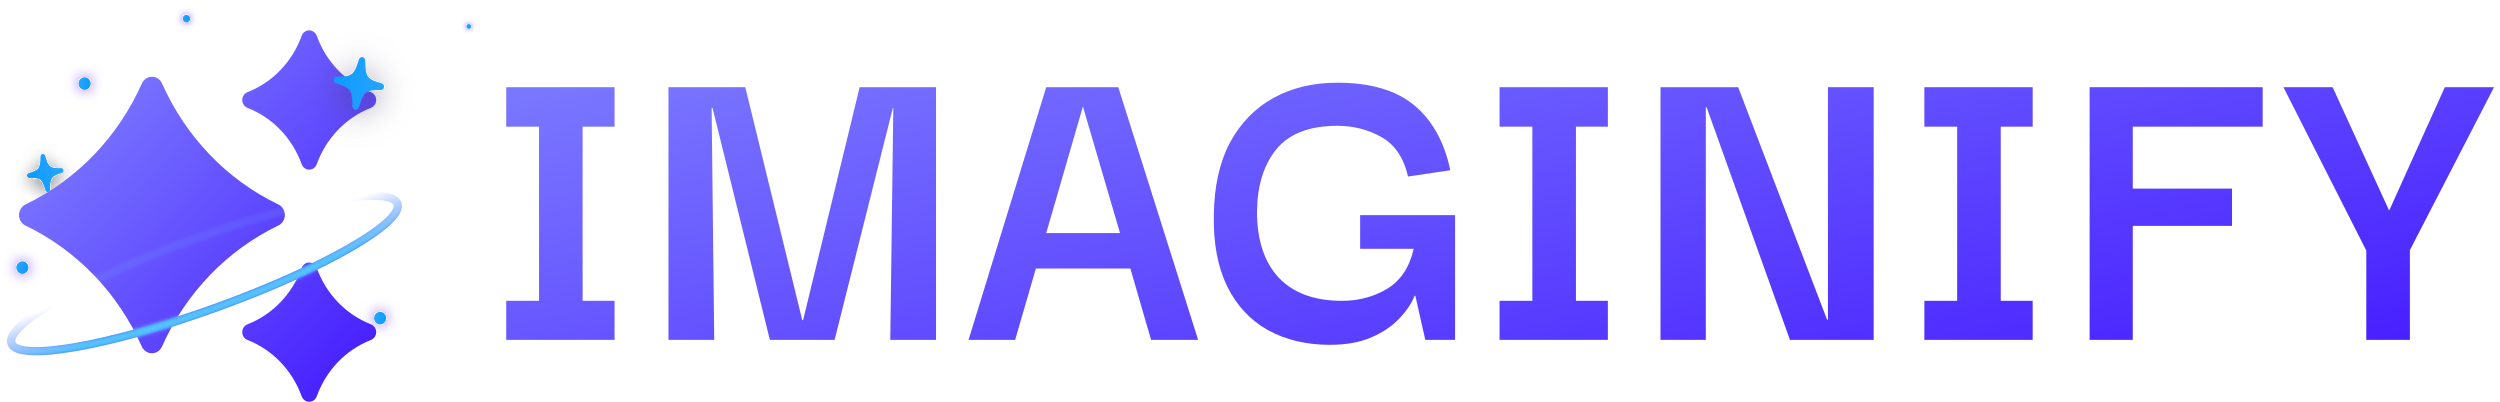
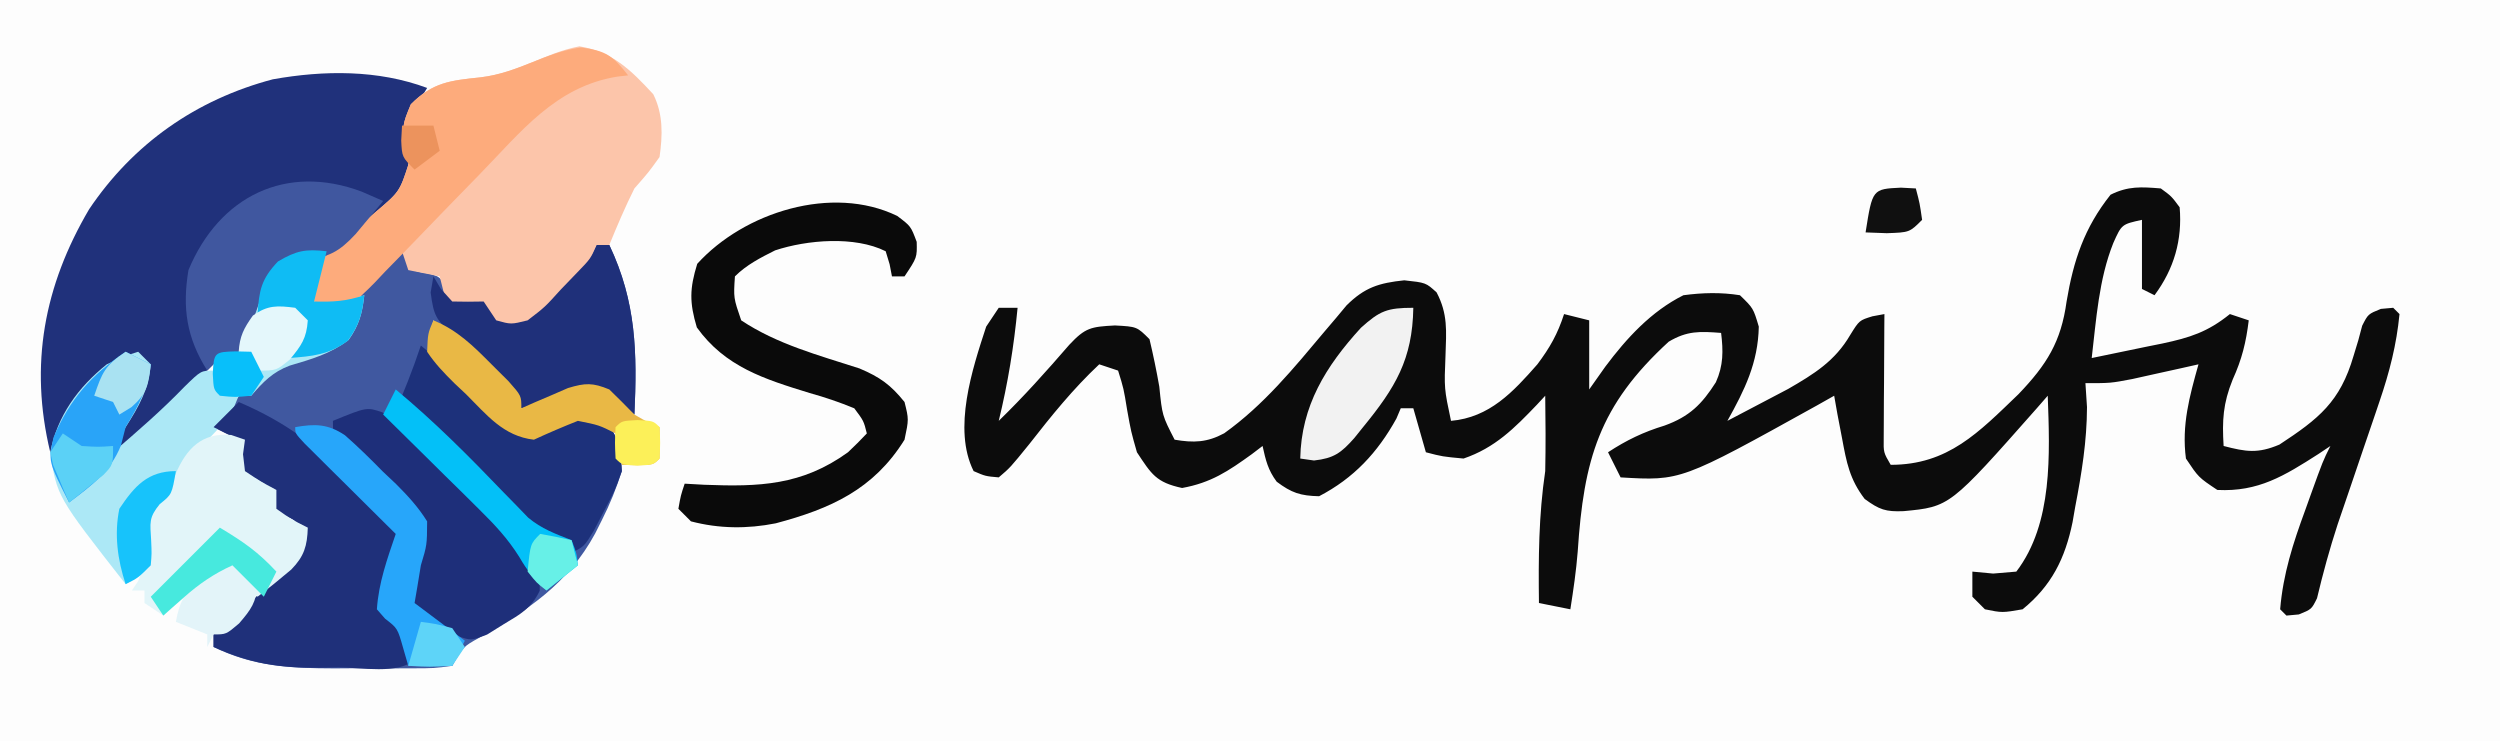
- <svg xmlns="http://www.w3.org/2000/svg" width="168" height="27" viewBox="0 0 168 27" fill="none">
-   <path d="M41.298 20.216V22.84H34.019V20.216H36.223V8.514H34.019V5.86H41.298V8.514H39.152V20.216H41.298ZM44.921 22.84V5.86H50.083L53.911 21.513H53.969L57.768 5.86H62.901V22.84H59.827L60.03 7.247H60.001L56.086 22.84H51.736L47.879 7.247H47.821L47.995 22.84H44.921ZM65.086 22.84L70.306 5.86H75.149L80.514 22.84H77.353L75.961 18.045H69.61L68.218 22.84H65.086ZM72.771 7.157L70.306 15.662H75.265L72.771 7.157ZM89.371 23.172C87.786 23.172 86.394 22.84 85.195 22.177C84.016 21.513 83.107 20.538 82.469 19.251C81.831 17.944 81.532 16.346 81.57 14.456C81.59 12.545 81.947 10.927 82.643 9.6C83.359 8.273 84.335 7.267 85.572 6.584C86.81 5.9 88.24 5.558 89.864 5.558C92.088 5.558 93.808 6.061 95.026 7.066C96.244 8.072 97.056 9.529 97.462 11.44L94.62 11.862C94.33 10.595 93.731 9.71 92.822 9.208C91.933 8.705 90.947 8.454 89.864 8.454C88.008 8.454 86.645 8.976 85.775 10.022C84.925 11.068 84.49 12.465 84.47 14.214C84.47 16.145 84.963 17.632 85.949 18.678C86.935 19.703 88.347 20.216 90.183 20.216C91.305 20.216 92.32 19.945 93.228 19.402C94.137 18.839 94.727 17.944 94.997 16.718H91.401V14.456H97.781V22.84H95.78L95.113 19.884H95.055C94.862 20.387 94.523 20.89 94.04 21.392C93.576 21.895 92.958 22.317 92.184 22.659C91.411 23.001 90.473 23.172 89.371 23.172ZM108.049 20.216V22.84H100.77V20.216H102.974V8.514H100.77V5.86H108.049V8.514H105.903V20.216H108.049ZM122.837 5.86H125.911V22.84H120.285L114.688 7.217H114.63V22.84H111.585V5.86H116.805L122.779 21.483H122.837V5.86ZM136.596 20.216V22.84H129.317V20.216H131.521V8.514H129.317V5.86H136.596V8.514H134.45V20.216H136.596ZM143.322 22.84H140.422V5.86H152.051V8.514H143.322V12.676H149.992V15.179H143.322V22.84ZM159.015 22.84V16.838L153.447 5.86H156.753L160.552 14.154L164.293 5.86H167.599L161.944 16.808V22.84H159.015Z" fill="url(#paint0_linear_2164_2166)" />
-   <g filter="url(#filter0_d_2164_2166)">
-     <path d="M31.499 1.941C31.585 1.941 31.655 1.868 31.655 1.778C31.655 1.688 31.585 1.615 31.499 1.615C31.412 1.615 31.342 1.688 31.342 1.778C31.342 1.868 31.412 1.941 31.499 1.941Z" fill="url(#paint1_linear_2164_2166)" />
-   </g>
-   <g filter="url(#filter1_d_2164_2166)">
-     <path d="M5.684 6.038C5.909 6.038 6.09 5.849 6.09 5.616C6.09 5.383 5.909 5.193 5.684 5.193C5.46 5.193 5.278 5.383 5.278 5.616C5.278 5.849 5.46 6.038 5.684 6.038Z" fill="url(#paint2_linear_2164_2166)" />
-   </g>
-   <g filter="url(#filter2_d_2164_2166)">
-     <path d="M1.502 18.406C1.726 18.406 1.908 18.217 1.908 17.984C1.908 17.751 1.726 17.562 1.502 17.562C1.278 17.562 1.096 17.751 1.096 17.984C1.096 18.217 1.278 18.406 1.502 18.406Z" fill="url(#paint3_linear_2164_2166)" />
-   </g>
-   <g filter="url(#filter3_d_2164_2166)">
-     <path d="M25.543 21.802C25.767 21.802 25.949 21.613 25.949 21.379C25.949 21.146 25.767 20.957 25.543 20.957C25.319 20.957 25.137 21.146 25.137 21.379C25.137 21.613 25.319 21.802 25.543 21.802Z" fill="url(#paint4_linear_2164_2166)" />
-   </g>
-   <g filter="url(#filter4_d_2164_2166)">
-     <path d="M6.528 14.652C6.614 14.652 6.684 14.579 6.684 14.489C6.684 14.399 6.614 14.326 6.528 14.326C6.441 14.326 6.371 14.399 6.371 14.489C6.371 14.579 6.441 14.652 6.528 14.652Z" fill="url(#paint5_linear_2164_2166)" />
-   </g>
-   <g filter="url(#filter5_d_2164_2166)">
-     <path d="M12.524 1.512C12.66 1.512 12.77 1.397 12.77 1.256C12.77 1.115 12.66 1 12.524 1C12.388 1 12.278 1.115 12.278 1.256C12.278 1.397 12.388 1.512 12.524 1.512Z" fill="url(#paint6_linear_2164_2166)" />
-   </g>
-   <g filter="url(#filter6_d_2164_2166)">
-     <path d="M3.228 12.906C3.148 12.919 3.073 12.868 3.049 12.783C2.828 12.029 2.711 11.937 1.985 11.965C1.902 11.967 1.828 11.906 1.816 11.823C1.804 11.739 1.856 11.659 1.936 11.634C2.63 11.42 2.705 11.316 2.722 10.526C2.724 10.438 2.779 10.367 2.857 10.354C2.939 10.342 3.012 10.393 3.038 10.477C3.257 11.231 3.374 11.322 4.099 11.295C4.185 11.293 4.257 11.352 4.269 11.438C4.281 11.521 4.231 11.6 4.149 11.626C3.454 11.842 3.38 11.945 3.365 12.735C3.361 12.824 3.305 12.894 3.228 12.906Z" fill="url(#paint7_linear_2164_2166)" />
-   </g>
-   <path d="M16.63 6.194C16.419 6.276 16.278 6.486 16.278 6.72C16.278 6.954 16.419 7.164 16.63 7.247C18.313 7.903 19.641 9.284 20.272 11.034C20.352 11.254 20.553 11.4 20.778 11.4C21.003 11.4 21.205 11.254 21.285 11.034C21.916 9.284 23.244 7.903 24.927 7.247C25.138 7.164 25.278 6.954 25.278 6.72C25.278 6.486 25.138 6.276 24.927 6.194C23.244 5.537 21.916 4.156 21.285 2.406C21.205 2.186 21.003 2.04 20.778 2.04C20.553 2.04 20.352 2.186 20.272 2.406C19.641 4.156 18.313 5.537 16.63 6.194ZM10.892 5.613C10.771 5.336 10.503 5.16 10.213 5.16C9.922 5.16 9.655 5.336 9.533 5.613C7.936 9.2 5.164 12.082 1.714 13.74C1.447 13.867 1.278 14.145 1.278 14.452C1.278 14.759 1.447 15.032 1.714 15.159C5.163 16.815 7.937 19.698 9.528 23.285C9.65 23.563 9.917 23.739 10.208 23.739C10.499 23.739 10.766 23.563 10.888 23.285C12.482 19.695 15.254 16.812 18.706 15.154C18.974 15.027 19.142 14.749 19.142 14.447C19.142 14.145 18.974 13.867 18.706 13.74C15.257 12.085 12.485 9.2 10.892 5.613ZM20.272 18.006C19.641 19.756 18.313 21.137 16.63 21.794C16.419 21.876 16.278 22.086 16.278 22.32C16.278 22.554 16.419 22.764 16.63 22.846C18.313 23.503 19.641 24.884 20.272 26.634C20.352 26.854 20.553 27 20.778 27C21.003 27 21.205 26.854 21.285 26.634C21.916 24.884 23.244 23.503 24.927 22.846C25.138 22.764 25.278 22.554 25.278 22.32C25.278 22.086 25.138 21.876 24.927 21.794C23.244 21.137 21.916 19.756 21.285 18.006C21.205 17.786 21.003 17.64 20.778 17.64C20.553 17.64 20.352 17.786 20.272 18.006Z" fill="url(#paint8_linear_2164_2166)" />
-   <path d="M12.972 16.086C5.808 18.673 0.343 21.799 0.766 23.067C1.19 24.334 7.341 23.264 14.505 20.677C21.669 18.089 27.133 14.964 26.71 13.696C26.287 12.428 20.136 13.498 12.972 16.086Z" stroke="url(#paint9_linear_2164_2166)" stroke-width="0.549" />
-   <g style="mix-blend-mode:screen" filter="url(#filter7_f_2164_2166)">
-     <path d="M12.972 16.085C5.808 18.673 0.343 21.799 0.766 23.066C1.19 24.334 7.341 23.264 14.505 20.677C21.669 18.089 27.133 14.963 26.71 13.696C26.287 12.428 20.136 13.498 12.972 16.085Z" stroke="url(#paint10_linear_2164_2166)" stroke-width="0.549" />
-   </g>
-   <g filter="url(#filter8_d_2164_2166)">
-     <path d="M23.872 7.362C23.762 7.345 23.683 7.247 23.684 7.126C23.679 6.038 23.559 5.869 22.591 5.606C22.479 5.575 22.405 5.463 22.421 5.348C22.437 5.232 22.536 5.149 22.652 5.148C23.65 5.152 23.789 5.046 24.113 4.009C24.149 3.894 24.248 3.823 24.357 3.839C24.469 3.856 24.547 3.954 24.549 4.076C24.551 5.161 24.67 5.33 25.637 5.593C25.752 5.627 25.825 5.735 25.808 5.853C25.793 5.968 25.696 6.051 25.577 6.051C24.577 6.05 24.441 6.155 24.119 7.192C24.08 7.308 23.979 7.378 23.872 7.362Z" fill="url(#paint11_linear_2164_2166)" />
-   </g>
-   <defs>
-     <filter id="filter0_d_2164_2166" x="31.001" y="1.274" width="0.996" height="1.009" filterUnits="userSpaceOnUse" color-interpolation-filters="sRGB">
-       <feFlood flood-opacity="0" result="BackgroundImageFix" />
-       <feColorMatrix in="SourceAlpha" type="matrix" values="0 0 0 0 0 0 0 0 0 0 0 0 0 0 0 0 0 0 127 0" result="hardAlpha" />
-       <feOffset />
-       <feGaussianBlur stdDeviation="0.171" />
-       <feComposite in2="hardAlpha" operator="out" />
-       <feColorMatrix type="matrix" values="0 0 0 0 0.592 0 0 0 0 0.392 0 0 0 0 1 0 0 0 1 0" />
-       <feBlend mode="normal" in2="BackgroundImageFix" result="effect1_dropShadow_2164_2166" />
-       <feBlend mode="normal" in="SourceGraphic" in2="effect1_dropShadow_2164_2166" result="shape" />
-     </filter>
-     <filter id="filter1_d_2164_2166" x="4.392" y="4.308" width="2.584" height="2.616" filterUnits="userSpaceOnUse" color-interpolation-filters="sRGB">
-       <feFlood flood-opacity="0" result="BackgroundImageFix" />
-       <feColorMatrix in="SourceAlpha" type="matrix" values="0 0 0 0 0 0 0 0 0 0 0 0 0 0 0 0 0 0 127 0" result="hardAlpha" />
-       <feOffset />
-       <feGaussianBlur stdDeviation="0.443" />
-       <feComposite in2="hardAlpha" operator="out" />
-       <feColorMatrix type="matrix" values="0 0 0 0 0.592 0 0 0 0 0.392 0 0 0 0 1 0 0 0 1 0" />
-       <feBlend mode="normal" in2="BackgroundImageFix" result="effect1_dropShadow_2164_2166" />
-       <feBlend mode="normal" in="SourceGraphic" in2="effect1_dropShadow_2164_2166" result="shape" />
-     </filter>
-     <filter id="filter2_d_2164_2166" x="0.21" y="16.676" width="2.584" height="2.616" filterUnits="userSpaceOnUse" color-interpolation-filters="sRGB">
-       <feFlood flood-opacity="0" result="BackgroundImageFix" />
-       <feColorMatrix in="SourceAlpha" type="matrix" values="0 0 0 0 0 0 0 0 0 0 0 0 0 0 0 0 0 0 127 0" result="hardAlpha" />
-       <feOffset />
-       <feGaussianBlur stdDeviation="0.443" />
-       <feComposite in2="hardAlpha" operator="out" />
-       <feColorMatrix type="matrix" values="0 0 0 0 0.592 0 0 0 0 0.392 0 0 0 0 1 0 0 0 1 0" />
-       <feBlend mode="normal" in2="BackgroundImageFix" result="effect1_dropShadow_2164_2166" />
-       <feBlend mode="normal" in="SourceGraphic" in2="effect1_dropShadow_2164_2166" result="shape" />
-     </filter>
-     <filter id="filter3_d_2164_2166" x="24.251" y="20.071" width="2.584" height="2.616" filterUnits="userSpaceOnUse" color-interpolation-filters="sRGB">
-       <feFlood flood-opacity="0" result="BackgroundImageFix" />
-       <feColorMatrix in="SourceAlpha" type="matrix" values="0 0 0 0 0 0 0 0 0 0 0 0 0 0 0 0 0 0 127 0" result="hardAlpha" />
-       <feOffset />
-       <feGaussianBlur stdDeviation="0.443" />
-       <feComposite in2="hardAlpha" operator="out" />
-       <feColorMatrix type="matrix" values="0 0 0 0 0.592 0 0 0 0 0.392 0 0 0 0 1 0 0 0 1 0" />
-       <feBlend mode="normal" in2="BackgroundImageFix" result="effect1_dropShadow_2164_2166" />
-       <feBlend mode="normal" in="SourceGraphic" in2="effect1_dropShadow_2164_2166" result="shape" />
-     </filter>
-     <filter id="filter4_d_2164_2166" x="6.03" y="13.984" width="0.996" height="1.009" filterUnits="userSpaceOnUse" color-interpolation-filters="sRGB">
-       <feFlood flood-opacity="0" result="BackgroundImageFix" />
-       <feColorMatrix in="SourceAlpha" type="matrix" values="0 0 0 0 0 0 0 0 0 0 0 0 0 0 0 0 0 0 127 0" result="hardAlpha" />
-       <feOffset />
-       <feGaussianBlur stdDeviation="0.171" />
-       <feComposite in2="hardAlpha" operator="out" />
-       <feColorMatrix type="matrix" values="0 0 0 0 0.592 0 0 0 0 0.392 0 0 0 0 1 0 0 0 1 0" />
-       <feBlend mode="normal" in2="BackgroundImageFix" result="effect1_dropShadow_2164_2166" />
-       <feBlend mode="normal" in="SourceGraphic" in2="effect1_dropShadow_2164_2166" result="shape" />
-     </filter>
-     <filter id="filter5_d_2164_2166" x="11.742" y="0.463" width="1.565" height="1.585" filterUnits="userSpaceOnUse" color-interpolation-filters="sRGB">
-       <feFlood flood-opacity="0" result="BackgroundImageFix" />
-       <feColorMatrix in="SourceAlpha" type="matrix" values="0 0 0 0 0 0 0 0 0 0 0 0 0 0 0 0 0 0 127 0" result="hardAlpha" />
-       <feOffset />
-       <feGaussianBlur stdDeviation="0.268" />
-       <feComposite in2="hardAlpha" operator="out" />
-       <feColorMatrix type="matrix" values="0 0 0 0 0.592 0 0 0 0 0.392 0 0 0 0 1 0 0 0 1 0" />
-       <feBlend mode="normal" in2="BackgroundImageFix" result="effect1_dropShadow_2164_2166" />
-       <feBlend mode="normal" in="SourceGraphic" in2="effect1_dropShadow_2164_2166" result="shape" />
-     </filter>
-     <filter id="filter6_d_2164_2166" x="0.732" y="9.553" width="4.62" height="4.719" filterUnits="userSpaceOnUse" color-interpolation-filters="sRGB">
-       <feFlood flood-opacity="0" result="BackgroundImageFix" />
-       <feColorMatrix in="SourceAlpha" type="matrix" values="0 0 0 0 0 0 0 0 0 0 0 0 0 0 0 0 0 0 127 0" result="hardAlpha" />
-       <feOffset dy="0.282" />
-       <feGaussianBlur stdDeviation="0.541" />
-       <feComposite in2="hardAlpha" operator="out" />
-       <feColorMatrix type="matrix" values="0 0 0 0 0.221 0 0 0 0 0.21 0 0 0 0 0.242 0 0 0 0.6 0" />
-       <feBlend mode="normal" in2="BackgroundImageFix" result="effect1_dropShadow_2164_2166" />
-       <feBlend mode="normal" in="SourceGraphic" in2="effect1_dropShadow_2164_2166" result="shape" />
-     </filter>
-     <filter id="filter7_f_2164_2166" x="0.216" y="12.631" width="27.044" height="11.499" filterUnits="userSpaceOnUse" color-interpolation-filters="sRGB">
-       <feFlood flood-opacity="0" result="BackgroundImageFix" />
-       <feBlend mode="normal" in="SourceGraphic" in2="BackgroundImageFix" result="shape" />
-       <feGaussianBlur stdDeviation="0.127" result="effect1_foregroundBlur_2164_2166" />
-     </filter>
-     <filter id="filter8_d_2164_2166" x="20.288" y="2.261" width="7.653" height="7.788" filterUnits="userSpaceOnUse" color-interpolation-filters="sRGB">
-       <feFlood flood-opacity="0" result="BackgroundImageFix" />
-       <feColorMatrix in="SourceAlpha" type="matrix" values="0 0 0 0 0 0 0 0 0 0 0 0 0 0 0 0 0 0 127 0" result="hardAlpha" />
-       <feOffset dy="0.555" />
-       <feGaussianBlur stdDeviation="1.065" />
-       <feComposite in2="hardAlpha" operator="out" />
-       <feColorMatrix type="matrix" values="0 0 0 0 0.297 0 0 0 0 0.244 0 0 0 0 0.404 0 0 0 0.6 0" />
-       <feBlend mode="normal" in2="BackgroundImageFix" result="effect1_dropShadow_2164_2166" />
-       <feBlend mode="normal" in="SourceGraphic" in2="effect1_dropShadow_2164_2166" result="shape" />
-     </filter>
-     <linearGradient id="paint0_linear_2164_2166" x1="32.279" y1="-4.2" x2="45.114" y2="53.252" gradientUnits="userSpaceOnUse">
-       <stop stop-color="#868CFF" />
-       <stop offset="1" stop-color="#4318FF" />
-     </linearGradient>
-     <linearGradient id="paint1_linear_2164_2166" x1="31.352" y1="1.761" x2="31.663" y2="1.768" gradientUnits="userSpaceOnUse">
-       <stop stop-color="#26A4FF" />
-       <stop offset="1" stop-color="#0D9AFF" />
-     </linearGradient>
-     <linearGradient id="paint2_linear_2164_2166" x1="5.302" y1="5.572" x2="6.11" y2="5.588" gradientUnits="userSpaceOnUse">
-       <stop stop-color="#26A4FF" />
-       <stop offset="1" stop-color="#0D9AFF" />
-     </linearGradient>
-     <linearGradient id="paint3_linear_2164_2166" x1="1.12" y1="17.94" x2="1.928" y2="17.957" gradientUnits="userSpaceOnUse">
-       <stop stop-color="#26A4FF" />
-       <stop offset="1" stop-color="#0D9AFF" />
-     </linearGradient>
-     <linearGradient id="paint4_linear_2164_2166" x1="25.161" y1="21.336" x2="25.968" y2="21.352" gradientUnits="userSpaceOnUse">
-       <stop stop-color="#26A4FF" />
-       <stop offset="1" stop-color="#0D9AFF" />
-     </linearGradient>
-     <linearGradient id="paint5_linear_2164_2166" x1="6.38" y1="14.472" x2="6.692" y2="14.478" gradientUnits="userSpaceOnUse">
-       <stop stop-color="#26A4FF" />
-       <stop offset="1" stop-color="#0D9AFF" />
-     </linearGradient>
-     <linearGradient id="paint6_linear_2164_2166" x1="12.293" y1="1.229" x2="12.782" y2="1.239" gradientUnits="userSpaceOnUse">
-       <stop stop-color="#26A4FF" />
-       <stop offset="1" stop-color="#0D9AFF" />
-     </linearGradient>
-     <linearGradient id="paint7_linear_2164_2166" x1="4.177" y1="11.317" x2="1.741" y2="11.721" gradientUnits="userSpaceOnUse">
-       <stop stop-color="#26A4FF" />
-       <stop offset="1" stop-color="#0D9AFF" />
-     </linearGradient>
-     <linearGradient id="paint8_linear_2164_2166" x1="1.278" y1="2.04" x2="26.219" y2="26.022" gradientUnits="userSpaceOnUse">
-       <stop stop-color="#868CFF" />
-       <stop offset="1" stop-color="#4318FF" />
-     </linearGradient>
-     <linearGradient id="paint9_linear_2164_2166" x1="1.183" y1="24.803" x2="0.114" y2="21.789" gradientUnits="userSpaceOnUse">
-       <stop stop-color="#3F5FFF" />
-       <stop offset="1" stop-color="#3F5FFF" stop-opacity="0" />
-     </linearGradient>
-     <linearGradient id="paint10_linear_2164_2166" x1="1.183" y1="24.802" x2="0.114" y2="21.789" gradientUnits="userSpaceOnUse">
-       <stop stop-color="#1DA0FF" />
-       <stop offset="1" stop-color="#199FFF" stop-opacity="0.13" />
-     </linearGradient>
-     <linearGradient id="paint11_linear_2164_2166" x1="25.733" y1="5.656" x2="22.352" y2="5.259" gradientUnits="userSpaceOnUse">
-       <stop stop-color="#26A4FF" />
-       <stop offset="1" stop-color="#0D9AFF" />
-     </linearGradient>
-   </defs>
+ <svg xmlns="http://www.w3.org/2000/svg" version="1.1" width="398" height="118">
+   <path d="M0 0 C131.34 0 262.68 0 398 0 C398 38.94 398 77.88 398 118 C266.66 118 135.32 118 0 118 C0 79.06 0 40.12 0 0 Z " fill="#FDFDFD" transform="translate(0,0)" />
+   <path d="M0 0 C1.699 1.242 1.699 1.242 3 3 C3.448 8.197 2.102 12.819 -1 17 C-1.66 16.67 -2.32 16.34 -3 16 C-3 12.37 -3 8.74 -3 5 C-6.227 5.708 -6.227 5.708 -7.562 8.688 C-9.874 14.477 -10.276 20.855 -11 27 C-8.08 26.408 -5.165 25.802 -2.25 25.188 C-1.425 25.022 -0.6 24.856 0.25 24.686 C4.632 23.749 7.467 22.855 11 20 C11.99 20.33 12.98 20.66 14 21 C13.571 24.514 12.912 27.193 11.438 30.438 C9.901 34.246 9.751 36.937 10 41 C13.569 41.933 15.44 42.237 18.887 40.777 C25.142 36.668 28.541 33.992 30.684 26.66 C30.932 25.844 31.181 25.028 31.438 24.188 C31.745 23.033 31.745 23.033 32.059 21.855 C33 20 33 20 35.035 19.176 C35.684 19.118 36.332 19.06 37 19 C37.33 19.33 37.66 19.66 38 20 C37.53 24.887 36.402 29.259 34.82 33.895 C34.607 34.527 34.393 35.159 34.174 35.81 C33.496 37.813 32.811 39.813 32.125 41.812 C31.449 43.797 30.776 45.781 30.103 47.766 C29.457 49.672 28.805 51.575 28.153 53.479 C26.881 57.363 25.814 61.274 24.867 65.249 C24 67 24 67 21.973 67.82 C21.322 67.879 20.671 67.939 20 68 C19.67 67.67 19.34 67.34 19 67 C19.466 61.38 21.062 56.458 23 51.188 C23.273 50.425 23.547 49.663 23.828 48.877 C25.814 43.372 25.814 43.372 27 41 C26.056 41.632 26.056 41.632 25.094 42.277 C19.685 45.739 15.526 48.332 9 48 C6 46 6 46 4 43 C3.297 37.68 4.572 33.088 6 28 C5.036 28.217 4.072 28.433 3.078 28.656 C1.815 28.935 0.552 29.213 -0.75 29.5 C-2.003 29.778 -3.256 30.057 -4.547 30.344 C-8 31 -8 31 -12 31 C-11.918 32.258 -11.835 33.516 -11.75 34.812 C-11.766 40.229 -12.604 45.386 -13.625 50.688 C-13.765 51.495 -13.905 52.302 -14.05 53.134 C-15.233 58.884 -17.37 63.231 -22 67 C-25.25 67.562 -25.25 67.562 -28 67 C-28.66 66.34 -29.32 65.68 -30 65 C-30 63.68 -30 62.36 -30 61 C-28.36 61.155 -28.36 61.155 -26.688 61.312 C-24.862 61.158 -24.862 61.158 -23 61 C-17.141 53.331 -17.673 42.218 -18 33 C-18.568 33.652 -19.137 34.305 -19.723 34.977 C-33.592 50.675 -33.592 50.675 -40.938 51.375 C-43.799 51.496 -44.799 51.147 -47.145 49.43 C-49.544 46.287 -50.033 43.622 -50.75 39.75 C-50.992 38.487 -51.235 37.223 -51.484 35.922 C-51.655 34.958 -51.825 33.993 -52 33 C-52.92 33.519 -53.841 34.039 -54.789 34.574 C-76.415 46.57 -76.415 46.57 -86 46 C-86.99 44.02 -86.99 44.02 -88 42 C-85.056 40.068 -82.343 38.769 -79 37.75 C-75.041 36.318 -73.075 34.378 -70.832 30.852 C-69.628 28.172 -69.649 25.881 -70 23 C-73.368 22.739 -75.402 22.643 -78.344 24.398 C-89.464 34.592 -91.863 43.178 -92.827 57.802 C-93.071 60.896 -93.52 63.934 -94 67 C-95.65 66.67 -97.3 66.34 -99 66 C-99.089 58.877 -99.045 52.054 -98 45 C-97.914 40.999 -97.941 37.002 -98 33 C-98.654 33.706 -98.654 33.706 -99.32 34.426 C-102.892 38.16 -106.002 41.298 -111 43 C-114.375 42.688 -114.375 42.688 -117 42 C-117.66 39.69 -118.32 37.38 -119 35 C-119.66 35 -120.32 35 -121 35 C-121.227 35.536 -121.454 36.072 -121.688 36.625 C-124.69 42.058 -128.475 46.122 -134 49 C-136.981 48.931 -138.379 48.466 -140.75 46.688 C-142.151 44.796 -142.494 43.274 -143 41 C-143.568 41.433 -144.137 41.866 -144.723 42.312 C-148.472 45.016 -151.209 46.857 -155.812 47.688 C-159.952 46.795 -160.697 45.492 -163 42 C-163.941 38.703 -163.941 38.703 -164.562 35.25 C-165.111 31.859 -165.111 31.859 -166 29 C-166.99 28.67 -167.98 28.34 -169 28 C-173.16 31.9 -176.625 36.205 -180.133 40.695 C-183.166 44.439 -183.166 44.439 -185 46 C-187.125 45.812 -187.125 45.812 -189 45 C-192.367 38.267 -189.195 28.707 -187 22 C-186.34 21.01 -185.68 20.02 -185 19 C-184.01 19 -183.02 19 -182 19 C-182.585 25.142 -183.541 31.007 -185 37 C-181.027 33.152 -177.39 29.072 -173.77 24.891 C-171.212 22.158 -170.331 22.018 -166.5 21.812 C-163 22 -163 22 -161 24 C-160.4 26.528 -159.886 29.008 -159.438 31.562 C-158.975 36.154 -158.975 36.154 -157 40 C-153.98 40.516 -151.833 40.45 -149.105 38.977 C-142.797 34.473 -138.032 28.612 -133.082 22.715 C-132.175 21.649 -132.175 21.649 -131.25 20.562 C-130.719 19.924 -130.188 19.286 -129.641 18.629 C-126.745 15.754 -124.485 15.051 -120.438 14.625 C-117 15 -117 15 -115.293 16.551 C-113.48 19.985 -113.747 22.707 -113.875 26.562 C-114.093 31.847 -114.093 31.847 -113 37 C-106.859 36.458 -103.12 32.405 -99.25 28 C-97.245 25.327 -96.021 23.155 -95 20 C-93.02 20.495 -93.02 20.495 -91 21 C-91 24.63 -91 28.26 -91 32 C-90.154 30.804 -89.309 29.608 -88.438 28.375 C-85.043 23.836 -81.132 19.566 -76 17 C-72.943 16.594 -70.05 16.515 -67 17 C-64.875 19.062 -64.875 19.062 -64 22 C-64.109 27.755 -66.255 32.085 -69 37 C-66.934 35.923 -64.872 34.838 -62.812 33.75 C-61.664 33.147 -60.515 32.543 -59.332 31.922 C-55.202 29.54 -51.856 27.473 -49.438 23.312 C-48 21 -48 21 -45.91 20.355 C-45.28 20.238 -44.649 20.121 -44 20 C-44.005 20.656 -44.01 21.312 -44.016 21.988 C-44.037 24.95 -44.05 27.913 -44.062 30.875 C-44.071 31.908 -44.079 32.94 -44.088 34.004 C-44.091 34.99 -44.094 35.976 -44.098 36.992 C-44.103 37.903 -44.108 38.815 -44.114 39.753 C-44.149 42.037 -44.149 42.037 -43 44 C-33.852 44 -28.993 38.833 -22.656 32.75 C-18.158 28.056 -15.876 24.418 -15 18 C-13.907 11.468 -12.182 6.255 -8 1 C-5.201 -0.399 -3.095 -0.253 0 0 Z " fill="#0C0C0C" transform="translate(344,30)" />
+   <path d="M0 0 C0.247 0.639 0.495 1.279 0.75 1.938 C1.788 4.196 1.788 4.196 4 4.5 C6 5 6 5 7.25 7.062 C7.497 7.702 7.745 8.341 8 9 C8.784 8.938 9.568 8.876 10.375 8.812 C11.241 8.874 12.107 8.936 13 9 C13.66 9.99 14.32 10.98 15 12 C17.359 12.658 17.359 12.658 20 12 C22.747 9.897 22.747 9.897 25.25 7.125 C26.121 6.22 26.993 5.315 27.891 4.383 C30.01 2.195 30.01 2.195 31 0 C31.66 0 32.32 0 33 0 C37.322 9.107 37.444 17.165 37 27 C36.234 26.337 35.469 25.675 34.68 24.992 C32.171 22.69 32.171 22.69 29.125 23.125 C27.578 23.558 27.578 23.558 26 24 C25.361 24.174 24.721 24.348 24.062 24.527 C22.368 24.995 20.683 25.495 19 26 C18.576 25.492 18.152 24.984 17.715 24.461 C13.772 19.834 9.709 15.844 5 12 C4.477 14.206 4.477 14.206 5 17 C6.781 19.577 8.95 21.693 11.188 23.875 C11.766 24.481 12.344 25.087 12.939 25.711 C14.562 27.324 16.087 28.745 18 30 C20.702 30.129 20.702 30.129 23 29 C29.409 26.751 29.409 26.751 32.375 28 C34.599 30.737 34.791 32.473 35 36 C34.075 38.834 33.144 41.186 31.812 43.812 C31.46 44.516 31.107 45.219 30.743 45.944 C26.42 53.912 20.083 58.136 12.262 62.543 C9.744 63.952 9.744 63.952 8 67 C5.146 67.388 5.146 67.388 1.523 67.398 C-0.443 67.404 -0.443 67.404 -2.449 67.41 C-3.135 67.404 -3.822 67.398 -4.529 67.391 C-6.597 67.375 -8.663 67.391 -10.73 67.41 C-17.841 67.389 -23.565 67.127 -30 64 C-30 63.34 -30 62.68 -30 62 C-28.461 60.52 -28.461 60.52 -26.375 58.812 C-23.584 56.425 -20.92 54.022 -18.438 51.312 C-17.693 50.502 -17.693 50.502 -16.934 49.676 C-15.792 48.004 -15.792 48.004 -16.223 45.855 C-16.844 43.806 -16.844 43.806 -19 43 C-19.66 42.67 -20.32 42.34 -21 42 C-21.333 40.667 -21.667 39.333 -22 38 C-23.984 36.716 -23.984 36.716 -26 36 C-26 34.35 -26 32.7 -26 31 C-27.32 30.34 -28.64 29.68 -30 29 C-24.553 21.592 -19.916 17.932 -11 16 C-8.15 14.195 -8.008 13.033 -7.188 9.688 C-5.673 4.984 -3.647 3.251 0 0 Z " fill="#4058A0" transform="translate(64,39)" />
+   <path d="M0 0 C-0.309 0.516 -0.619 1.031 -0.938 1.562 C-2.831 5.906 -3 10.308 -3 15 C-4.814 17.266 -6.575 19.224 -8.625 21.25 C-9.408 22.081 -9.408 22.081 -10.207 22.93 C-14.212 26.945 -14.212 26.945 -18.227 27.227 C-19.142 27.152 -20.057 27.077 -21 27 C-25.13 30.191 -26.629 33.043 -28 38 C-28.938 40.312 -28.938 40.312 -30 42 C-31.485 42.495 -31.485 42.495 -33 43 C-34.714 44.618 -36.375 46.293 -38 48 C-39.727 49.773 -41.456 51.544 -43.188 53.312 C-44.047 54.196 -44.907 55.079 -45.793 55.988 C-48 58 -48 58 -50 58 C-48.371 51.357 -48.371 51.357 -46.312 49.375 C-45.663 48.694 -45.663 48.694 -45 48 C-45.23 45.345 -45.23 45.345 -46 43 C-49.119 43.334 -49.955 43.948 -52.062 46.375 C-52.702 47.241 -53.341 48.108 -54 49 C-54.536 49.474 -55.072 49.949 -55.625 50.438 C-57.603 52.686 -58.179 55.158 -59 58 C-59.33 58 -59.66 58 -60 58 C-63.361 44.066 -60.973 31.486 -53.812 19.312 C-46.798 8.88 -36.773 1.851 -24.562 -1.375 C-16.398 -2.832 -7.815 -2.908 0 0 Z " fill="#20317B" transform="translate(68,14)" />
+   <path d="M0 0 C5.29 0.882 8.168 3.763 11.75 7.625 C13.351 10.828 13.244 14.149 12.75 17.625 C11 20.062 11 20.062 8.75 22.625 C7.274 25.567 5.997 28.58 4.75 31.625 C4.09 31.625 3.43 31.625 2.75 31.625 C2.509 32.187 2.268 32.749 2.02 33.328 C0.486 36.103 -1.353 38.103 -3.562 40.375 C-4.322 41.174 -5.081 41.973 -5.863 42.797 C-8.25 44.625 -8.25 44.625 -10.949 44.98 C-13.762 44.546 -14.324 43.631 -16.25 41.625 C-18.856 40.903 -18.856 40.903 -21.25 40.625 C-21.58 39.305 -21.91 37.985 -22.25 36.625 C-23.9 36.295 -25.55 35.965 -27.25 35.625 C-27.745 34.14 -27.745 34.14 -28.25 32.625 C-28.842 33.286 -29.433 33.948 -30.043 34.629 C-31.228 35.895 -31.228 35.895 -32.438 37.188 C-33.215 38.034 -33.992 38.881 -34.793 39.754 C-37.25 41.625 -37.25 41.625 -40.051 41.402 C-40.777 41.146 -41.502 40.889 -42.25 40.625 C-42.656 36.155 -42.656 36.155 -40.857 33.807 C-40.222 33.256 -39.588 32.705 -38.934 32.137 C-38.252 31.512 -37.571 30.888 -36.869 30.244 C-35.418 28.96 -33.96 27.683 -32.494 26.416 C-28.625 23.138 -28.625 23.138 -27.149 18.573 C-27.276 17.895 -27.404 17.218 -27.535 16.52 C-28.25 12.625 -28.25 12.625 -26.844 9.23 C-23.344 5.715 -20.549 5.439 -15.75 4.938 C-9.594 4.201 -5.611 1.079 0 0 Z " fill="#FCC5AA" transform="translate(92.25,7.375)" />
+   <path d="M0 0 C-0.66 2.64 -1.32 5.28 -2 8 C1.044 8.082 3.072 7.976 6 7 C5.678 9.9 5.194 11.726 3.5 14.125 C0.503 16.373 -2.32 17.149 -5.879 18.207 C-8.603 19.226 -10.121 20.821 -12 23 C-12.66 23 -13.32 23 -14 23 C-14.227 23.557 -14.454 24.114 -14.688 24.688 C-16.364 27.642 -18.546 29.668 -21 32 C-23.139 33.868 -23.139 33.868 -23.938 36.438 C-25 39 -25 39 -26.625 40.312 C-28.367 42.45 -28.08 43.302 -27.938 46 C-27.864 46.681 -27.791 47.361 -27.715 48.062 C-28 50 -28 50 -30.004 51.75 C-30.663 52.163 -31.321 52.575 -32 53 C-42.944 39.028 -42.944 39.028 -44 32 C-42.856 26.169 -39.594 21.697 -35 18 C-32.188 16.688 -32.188 16.688 -30 16 C-29.34 16.66 -28.68 17.32 -28 18 C-28.324 21.999 -29.864 24.668 -32 28 C-32.677 29.328 -33.346 30.66 -34 32 C-30.08 28.637 -26.212 25.283 -22.625 21.562 C-20 19 -20 19 -18 19 C-17.67 18.01 -17.34 17.02 -17 16 C-16.01 16 -15.02 16 -14 16 C-13.809 15.151 -13.809 15.151 -13.613 14.285 C-12.317 9.454 -10.512 4.61 -7.062 0.938 C-4.568 -0.196 -2.71 -0.226 0 0 Z " fill="#ACE8F6" transform="translate(52,40)" />
+   <path d="M0 0 C7.645 3.252 12.954 7.291 18.625 13.312 C19.343 14.053 20.061 14.794 20.801 15.557 C22.546 17.36 24.278 19.174 26 21 C25.782 21.545 25.564 22.09 25.339 22.651 C25.06 23.368 24.78 24.085 24.492 24.824 C24.212 25.534 23.932 26.244 23.644 26.975 C22.78 29.69 22.946 31.365 24 34 C24.979 35.02 25.979 36.021 27 37 C27.75 39.125 27.75 39.125 28 41 C25.555 43.445 19.217 42.234 15.938 42.25 C14.912 42.271 13.887 42.291 12.83 42.312 C6.482 42.345 1.786 41.64 -4 39 C-4 38.34 -4 37.68 -4 37 C-2.461 35.52 -2.461 35.52 -0.375 33.812 C2.416 31.425 5.08 29.022 7.562 26.312 C8.059 25.772 8.555 25.232 9.066 24.676 C10.208 23.004 10.208 23.004 9.777 20.855 C9.156 18.806 9.156 18.806 7 18 C6.34 17.67 5.68 17.34 5 17 C4.667 15.667 4.333 14.333 4 13 C2.016 11.716 2.016 11.716 0 11 C0 9.35 0 7.7 0 6 C-1.32 5.34 -2.64 4.68 -4 4 C-2.68 2.68 -1.36 1.36 0 0 Z " fill="#1F307A" transform="translate(38,64)" />
+   <path d="M0 0 C2.172 1.629 2.172 1.629 3.109 4.129 C3.172 6.629 3.172 6.629 1.172 9.629 C0.512 9.629 -0.148 9.629 -0.828 9.629 C-0.952 8.99 -1.076 8.35 -1.203 7.691 C-1.409 7.011 -1.616 6.33 -1.828 5.629 C-6.747 3.17 -14.324 3.802 -19.43 5.488 C-21.735 6.645 -23.986 7.787 -25.828 9.629 C-26.056 13.05 -26.056 13.05 -24.828 16.629 C-19.13 20.428 -12.485 22.189 -6 24.285 C-2.739 25.667 -1.032 26.888 1.172 29.629 C1.859 32.379 1.859 32.379 1.172 35.629 C-3.764 43.569 -10.603 46.616 -19.328 48.941 C-23.866 49.843 -28.336 49.806 -32.828 48.629 C-33.488 47.969 -34.148 47.309 -34.828 46.629 C-34.453 44.504 -34.453 44.504 -33.828 42.629 C-32.789 42.687 -31.75 42.745 -30.68 42.805 C-21.994 43.141 -15.162 42.931 -7.828 37.629 C-6.801 36.657 -5.791 35.665 -4.828 34.629 C-5.328 32.634 -5.328 32.634 -6.828 30.629 C-9.237 29.643 -11.464 28.885 -13.953 28.191 C-21.143 25.98 -27.386 24.032 -31.891 17.754 C-33.077 13.8 -33.05 11.582 -31.828 7.629 C-24.375 -0.589 -10.35 -5.018 0 0 Z " fill="#0A0A0A" transform="translate(142.8281,34.37109)" />
+   <path d="M0 0 C3.985 0.498 5.075 1.334 7.5 4.438 C6.943 4.501 6.386 4.564 5.812 4.629 C-4.059 6.213 -9.532 13.41 -16.23 20.281 C-16.833 20.899 -17.436 21.516 -18.057 22.152 C-20.579 24.739 -23.101 27.325 -25.599 29.935 C-27.442 31.856 -29.303 33.757 -31.168 35.656 C-31.73 36.252 -32.291 36.848 -32.87 37.461 C-34.489 39.092 -34.489 39.092 -37.5 41.438 C-40.396 41.299 -40.396 41.299 -42.5 40.438 C-42.906 35.967 -42.906 35.967 -41.107 33.62 C-40.472 33.069 -39.838 32.517 -39.184 31.949 C-38.502 31.325 -37.821 30.7 -37.119 30.057 C-35.668 28.772 -34.21 27.496 -32.744 26.229 C-28.875 22.951 -28.875 22.951 -27.399 18.385 C-27.526 17.708 -27.654 17.03 -27.785 16.332 C-28.5 12.438 -28.5 12.438 -27.094 9.043 C-23.594 5.528 -20.799 5.251 -16 4.75 C-9.924 4.023 -5.555 0.694 0 0 Z " fill="#FDAB7C" transform="translate(92.5,7.5625)" />
+   <path d="M0 0 C2.686 1.717 4.76 3.742 7.018 5.994 C7.944 6.917 8.869 7.84 9.823 8.791 C10.3 9.272 10.777 9.753 11.268 10.249 C12.724 11.715 14.191 13.171 15.659 14.626 C16.582 15.552 17.505 16.478 18.456 17.431 C19.721 18.7 19.721 18.7 21.013 19.995 C23.383 22.658 25.163 24.737 25.03 28.384 C23.705 31.189 21.929 32.137 19.292 33.72 C18.419 34.264 17.546 34.808 16.647 35.369 C14.104 36.345 14.104 36.345 11.948 35.595 C11.035 34.976 11.035 34.976 10.104 34.345 C9.217 33.891 8.33 33.438 7.417 32.97 C5.104 31.345 5.104 31.345 4.167 29.47 C4.085 26.716 5.054 24.878 6.104 22.345 C6.41 19.45 6.522 17.937 4.819 15.524 C4.232 14.977 3.646 14.429 3.042 13.865 C2.41 13.258 1.778 12.652 1.127 12.027 C0.126 11.102 0.126 11.102 -0.896 10.158 C-2.213 8.919 -3.525 7.675 -4.833 6.427 C-5.42 5.883 -6.007 5.339 -6.611 4.778 C-7.896 3.345 -7.896 3.345 -7.896 1.345 C-2.498 -0.863 -2.498 -0.863 0 0 Z " fill="#1E2F7A" transform="translate(60.896,65.65479)" />
+   <path d="M0 0 C1.083 0.371 1.083 0.371 2.188 0.75 C2.084 1.513 1.981 2.276 1.875 3.062 C1.978 3.949 2.081 4.836 2.188 5.75 C4.651 7.395 4.651 7.395 7.188 8.75 C7.188 9.74 7.188 10.73 7.188 11.75 C9.632 13.467 9.632 13.467 12.188 14.75 C12.102 17.663 11.608 19.318 9.562 21.418 C7.804 22.911 6.024 24.354 4.188 25.75 C2.868 24.1 1.548 22.45 0.188 20.75 C-2.805 22.114 -5.103 23.699 -7.562 25.875 C-8.176 26.414 -8.79 26.953 -9.422 27.508 C-9.881 27.918 -10.34 28.328 -10.812 28.75 C-11.803 28.09 -12.793 27.43 -13.812 26.75 C-13.812 26.09 -13.812 25.43 -13.812 24.75 C-14.473 24.75 -15.133 24.75 -15.812 24.75 C-15.482 24.255 -15.152 23.76 -14.812 23.25 C-13.781 20.672 -13.786 19.457 -13.938 16.75 C-14.048 13.024 -14.048 13.024 -11.938 10.562 C-11.236 9.964 -10.535 9.366 -9.812 8.75 C-9.348 7.513 -9.348 7.513 -8.875 6.25 C-7.11 2.098 -4.638 -0.412 0 0 Z " fill="#E2F5F9" transform="translate(36.8125,69.25)" />
+   <path d="M0 0 C4.712 3.927 8.933 7.968 13.008 12.559 C14.933 14.279 14.933 14.279 17.52 13.801 C19.544 13.147 21.555 12.454 23.562 11.75 C27 11 27 11 29.375 12 C31.57 14.702 31.764 16.535 32 20 C30.855 23.176 30.855 23.176 29.188 26.312 C28.645 27.361 28.102 28.409 27.543 29.488 C26 32 26 32 24 33 C23.67 32.34 23.34 31.68 23 31 C22.259 30.728 21.518 30.455 20.755 30.174 C17.364 28.729 15.497 26.837 12.918 24.211 C12.459 23.748 12 23.284 11.527 22.807 C10.073 21.337 8.63 19.856 7.188 18.375 C6.199 17.372 5.21 16.369 4.221 15.367 C1.807 12.918 -0.6 10.462 -3 8 C-2.691 7.237 -2.381 6.474 -2.062 5.688 C-1.321 3.812 -0.638 1.913 0 0 Z " fill="#1D317B" transform="translate(67,55)" />
+   <path d="M0 0 C0.66 0 1.32 0 2 0 C6.322 9.107 6.444 17.165 6 27 C5.234 26.337 4.469 25.675 3.68 24.992 C1.171 22.69 1.171 22.69 -1.875 23.125 C-3.422 23.558 -3.422 23.558 -5 24 C-5.959 24.261 -5.959 24.261 -6.938 24.527 C-8.632 24.995 -10.317 25.495 -12 26 C-12.424 25.504 -12.848 25.007 -13.285 24.496 C-16.368 20.926 -19.451 17.555 -22.938 14.375 C-25.55 11.838 -25.955 11.353 -26.438 7.562 C-26.293 6.717 -26.149 5.871 -26 5 C-25.608 5.66 -25.216 6.32 -24.812 7 C-23.915 7.99 -23.915 7.99 -23 9 C-21.334 9.041 -19.666 9.043 -18 9 C-17.01 10.485 -17.01 10.485 -16 12 C-13.641 12.658 -13.641 12.658 -11 12 C-8.253 9.897 -8.253 9.897 -5.75 7.125 C-4.879 6.22 -4.007 5.315 -3.109 4.383 C-0.99 2.195 -0.99 2.195 0 0 Z " fill="#1F307A" transform="translate(95,39)" />
+   <path d="M0 0 C1.134 0.495 2.269 0.99 3.438 1.5 C2.505 2.629 1.566 3.753 0.625 4.875 C0.103 5.501 -0.419 6.128 -0.957 6.773 C-3.572 9.586 -5.224 10.464 -9.062 10.875 C-12.535 11.169 -12.535 11.169 -14.375 13.188 C-15.762 15.889 -16.657 18.603 -17.562 21.5 C-18.5 23.812 -18.5 23.812 -19.562 25.5 C-20.552 25.83 -21.543 26.16 -22.562 26.5 C-23.223 27.16 -23.883 27.82 -24.562 28.5 C-27.871 23.261 -28.559 18.535 -27.562 12.5 C-22.644 0.68 -11.967 -4.485 0 0 Z " fill="#40579F" transform="translate(57.5625,30.5)" />
+   <path d="M0 0 C3.856 1.586 6.332 4.065 9.25 7 C10.142 7.887 11.034 8.774 11.953 9.688 C14 12 14 12 14 14 C14.675 13.7 15.351 13.399 16.047 13.09 C16.939 12.71 17.831 12.329 18.75 11.938 C19.632 11.555 20.513 11.172 21.422 10.777 C24.192 9.942 25.358 9.909 28 11 C29.354 12.312 30.687 13.646 32 15 C34.133 16.235 34.133 16.235 36 17 C36.043 18.666 36.041 20.334 36 22 C35 23 35 23 32.438 23.062 C31.633 23.042 30.829 23.021 30 23 C29.505 20.525 29.505 20.525 29 18 C26.361 16.673 26.361 16.673 23 16 C20.64 16.936 18.304 17.933 16 19 C11.138 18.444 8.498 15.049 5.188 11.75 C4.577 11.176 3.967 10.603 3.338 10.012 C1.712 8.402 0.265 6.907 -1 5 C-0.887 2.078 -0.887 2.078 0 0 Z " fill="#E9B845" transform="translate(69,51)" />
+   <path d="M0 0 C3.144 -0.554 5.228 -0.521 7.917 1.293 C10.019 3.137 11.982 5.065 13.938 7.062 C14.634 7.719 15.331 8.376 16.049 9.053 C17.952 10.96 19.574 12.714 21 15 C20.977 18.781 20.977 18.781 20 22 C19.814 23.134 19.629 24.269 19.438 25.438 C19.221 26.706 19.221 26.706 19 28 C21.64 29.98 24.28 31.96 27 34 C26.34 35.32 25.68 36.64 25 38 C22.69 38 20.38 38 18 38 C17.732 37.072 17.464 36.144 17.188 35.188 C16.292 32.024 16.292 32.024 14.312 30.5 C13.879 30.005 13.446 29.51 13 29 C13.283 24.759 14.643 21.004 16 17 C15.273 16.281 15.273 16.281 14.531 15.547 C12.352 13.388 10.176 11.225 8 9.062 C7.237 8.308 6.474 7.553 5.688 6.775 C4.966 6.057 4.244 5.338 3.5 4.598 C2.83 3.933 2.159 3.268 1.469 2.582 C0 1 0 1 0 0 Z " fill="#27A6FA" transform="translate(47,68)" />
+   <path d="M0 0 C-0.132 8.213 -2.855 12.716 -8 19 C-8.461 19.575 -8.923 20.15 -9.398 20.742 C-11.492 23.102 -12.637 23.96 -15.812 24.312 C-16.534 24.209 -17.256 24.106 -18 24 C-17.842 15.615 -13.945 9.317 -8.344 3.188 C-5.327 0.478 -4.173 0 0 0 Z " fill="#F2F2F2" transform="translate(225,49)" />
+   <path d="M0 0 C6.151 5.107 11.686 10.663 17.215 16.43 C18.226 17.462 18.226 17.462 19.258 18.516 C19.857 19.137 20.457 19.759 21.075 20.399 C23.252 22.21 25.384 22.967 28 24 C28.812 26.125 28.812 26.125 29 28 C27.35 29.32 25.7 30.64 24 32 C22.157 30.333 20.923 28.865 19.686 26.691 C17.843 23.75 15.8 21.573 13.332 19.137 C12.439 18.25 11.547 17.364 10.627 16.451 C9.234 15.083 9.234 15.083 7.812 13.688 C6.862 12.747 5.912 11.806 4.963 10.865 C2.646 8.572 0.325 6.284 -2 4 C-1.34 2.68 -0.68 1.36 0 0 Z " fill="#03C0F8" transform="translate(63,62)" />
+   <path d="M0 0 C1.32 0.66 2.64 1.32 4 2 C3.427 6.009 2.092 8.57 0 12 C-0.247 12.969 -0.495 13.939 -0.75 14.938 C-2.483 19.184 -5.401 21.286 -9 24 C-12.322 17.474 -12.322 17.474 -11.484 13.641 C-8.937 7.616 -5.458 3.639 0 0 Z " fill="#29A4F8" transform="translate(20,56)" />
+   <path d="M0 0 C-0.66 2.64 -1.32 5.28 -2 8 C1.044 8.082 3.072 7.976 6 7 C5.666 10.006 5.16 11.779 3.375 14.25 C0.304 16.513 -2.246 16.711 -6 17 C-5.34 16.01 -4.68 15.02 -4 14 C-4.308 11.847 -4.308 11.847 -5 10 C-6.98 10 -8.96 10 -11 10 C-10.74 6.191 -10.417 4.44 -7.75 1.625 C-4.809 -0.113 -3.345 -0.382 0 0 Z " fill="#0FBCF4" transform="translate(52,40)" />
+   <path d="M0 0 C2.468 1.152 4.048 2.048 6 4 C5.807 6.897 4.972 8.032 3.062 10.25 C1 12 1 12 -1 12 C-1.33 12.66 -1.66 13.32 -2 14 C-2 13.34 -2 12.68 -2 12 C-4.475 11.01 -4.475 11.01 -7 10 C-6.424 6.647 -5.407 5.062 -2.938 2.75 C-2.39 2.229 -1.842 1.708 -1.277 1.172 C-0.645 0.592 -0.645 0.592 0 0 Z " fill="#E3F4F9" transform="translate(35,89)" />
+   <path d="M0 0 C3.809 2.285 6.091 3.876 9 7 C8.34 8.32 7.68 9.64 7 11 C5.35 9.35 3.7 7.7 2 6 C-0.992 7.364 -3.29 8.949 -5.75 11.125 C-6.364 11.664 -6.977 12.203 -7.609 12.758 C-8.068 13.168 -8.527 13.578 -9 14 C-9.66 13.01 -10.32 12.02 -11 11 C-7.37 7.37 -3.74 3.74 0 0 Z " fill="#47E9DE" transform="translate(35,84)" />
+   <path d="M0 0 C0.66 0.66 1.32 1.32 2 2 C1.809 4.858 0.971 6.034 -0.875 8.25 C-3 10 -3 10 -6 10 C-7.75 8.75 -7.75 8.75 -9 7 C-8.845 4.527 -8.184 3.257 -6.75 1.25 C-4.373 -0.448 -2.858 -0.366 0 0 Z " fill="#E4F7FB" transform="translate(47,49)" />
+   <path d="M0 0 C-0.64 3.712 -0.64 3.712 -2.562 5.25 C-4.362 7.44 -4.089 8.235 -3.938 11 C-3.84 13.125 -3.84 13.125 -4 15 C-6 17 -6 17 -8 18 C-9.294 14.117 -9.831 10.018 -9 6 C-6.582 2.373 -4.462 0 0 0 Z " fill="#17C3FB" transform="translate(28,75)" />
+   <path d="M0 0 C0.99 0.66 1.98 1.32 3 2 C5.625 2.167 5.625 2.167 8 2 C8 5 8 5 6.469 6.605 C5.819 7.128 5.169 7.65 4.5 8.188 C3.85 8.717 3.201 9.247 2.531 9.793 C2.026 10.191 1.521 10.59 1 11 C0.442 9.736 -0.096 8.464 -0.625 7.188 C-0.927 6.48 -1.228 5.772 -1.539 5.043 C-1.691 4.369 -1.843 3.695 -2 3 C-1.34 2.01 -0.68 1.02 0 0 Z " fill="#5BD1F6" transform="translate(10,69)" />
+   <path d="M0 0 C1.32 0.66 2.64 1.32 4 2 C3.65 5.242 3.438 6.615 0.938 8.812 C0.298 9.204 -0.341 9.596 -1 10 C-1.33 9.34 -1.66 8.68 -2 8 C-2.99 7.67 -3.98 7.34 -5 7 C-3.75 3.347 -3.329 2.219 0 0 Z " fill="#A9E2F2" transform="translate(20,56)" />
+   <path d="M0 0 C0.784 0.041 1.567 0.083 2.375 0.125 C3 2.5 3 2.5 3.375 5.125 C1.375 7.125 1.375 7.125 -2.25 7.25 C-3.364 7.209 -4.478 7.168 -5.625 7.125 C-4.534 0.216 -4.534 0.216 0 0 Z " fill="#101010" transform="translate(302.625,29.875)" />
+   <path d="M0 0 C1.675 0.286 3.344 0.618 5 1 C5.33 2.32 5.66 3.64 6 5 C4.35 6.32 2.7 7.64 1 9 C-0.562 7.812 -0.562 7.812 -2 6 C-1.579 1.579 -1.579 1.579 0 0 Z " fill="#67F0E7" transform="translate(86,85)" />
+   <path d="M0 0 C2.375 0.312 2.375 0.312 5 1 C5.66 1.99 6.32 2.98 7 4 C6.01 5.485 6.01 5.485 5 7 C1.375 7.188 1.375 7.188 -2 7 C-1.34 4.69 -0.68 2.38 0 0 Z " fill="#5ED4F8" transform="translate(67,99)" />
+   <path d="M0 0 C1.207 0.031 1.207 0.031 2.438 0.062 C3.098 1.383 3.757 2.703 4.438 4.062 C3.447 5.548 3.447 5.548 2.438 7.062 C-0.125 7.312 -0.125 7.312 -2.562 7.062 C-3.562 6.062 -3.562 6.062 -3.688 3.562 C-3.517 0.156 -3.419 0.083 0 0 Z " fill="#08BFFA" transform="translate(37.5625,55.9375)" />
+   <path d="M0 0 C2.5 0.125 2.5 0.125 3.5 1.125 C3.625 3.625 3.625 3.625 3.5 6.125 C2.5 7.125 2.5 7.125 0 7.25 C-2.5 7.125 -2.5 7.125 -3.5 6.125 C-3.625 3.625 -3.625 3.625 -3.5 1.125 C-2.5 0.125 -2.5 0.125 0 0 Z " fill="#FCF059" transform="translate(101.5,66.875)" />
+   <path d="M0 0 C1.65 0 3.3 0 5 0 C5.33 1.32 5.66 2.64 6 4 C4.68 4.99 3.36 5.98 2 7 C0 5 0 5 -0.125 2.375 C-0.084 1.591 -0.043 0.807 0 0 Z " fill="#EC935D" transform="translate(64,20)" />
</svg>
